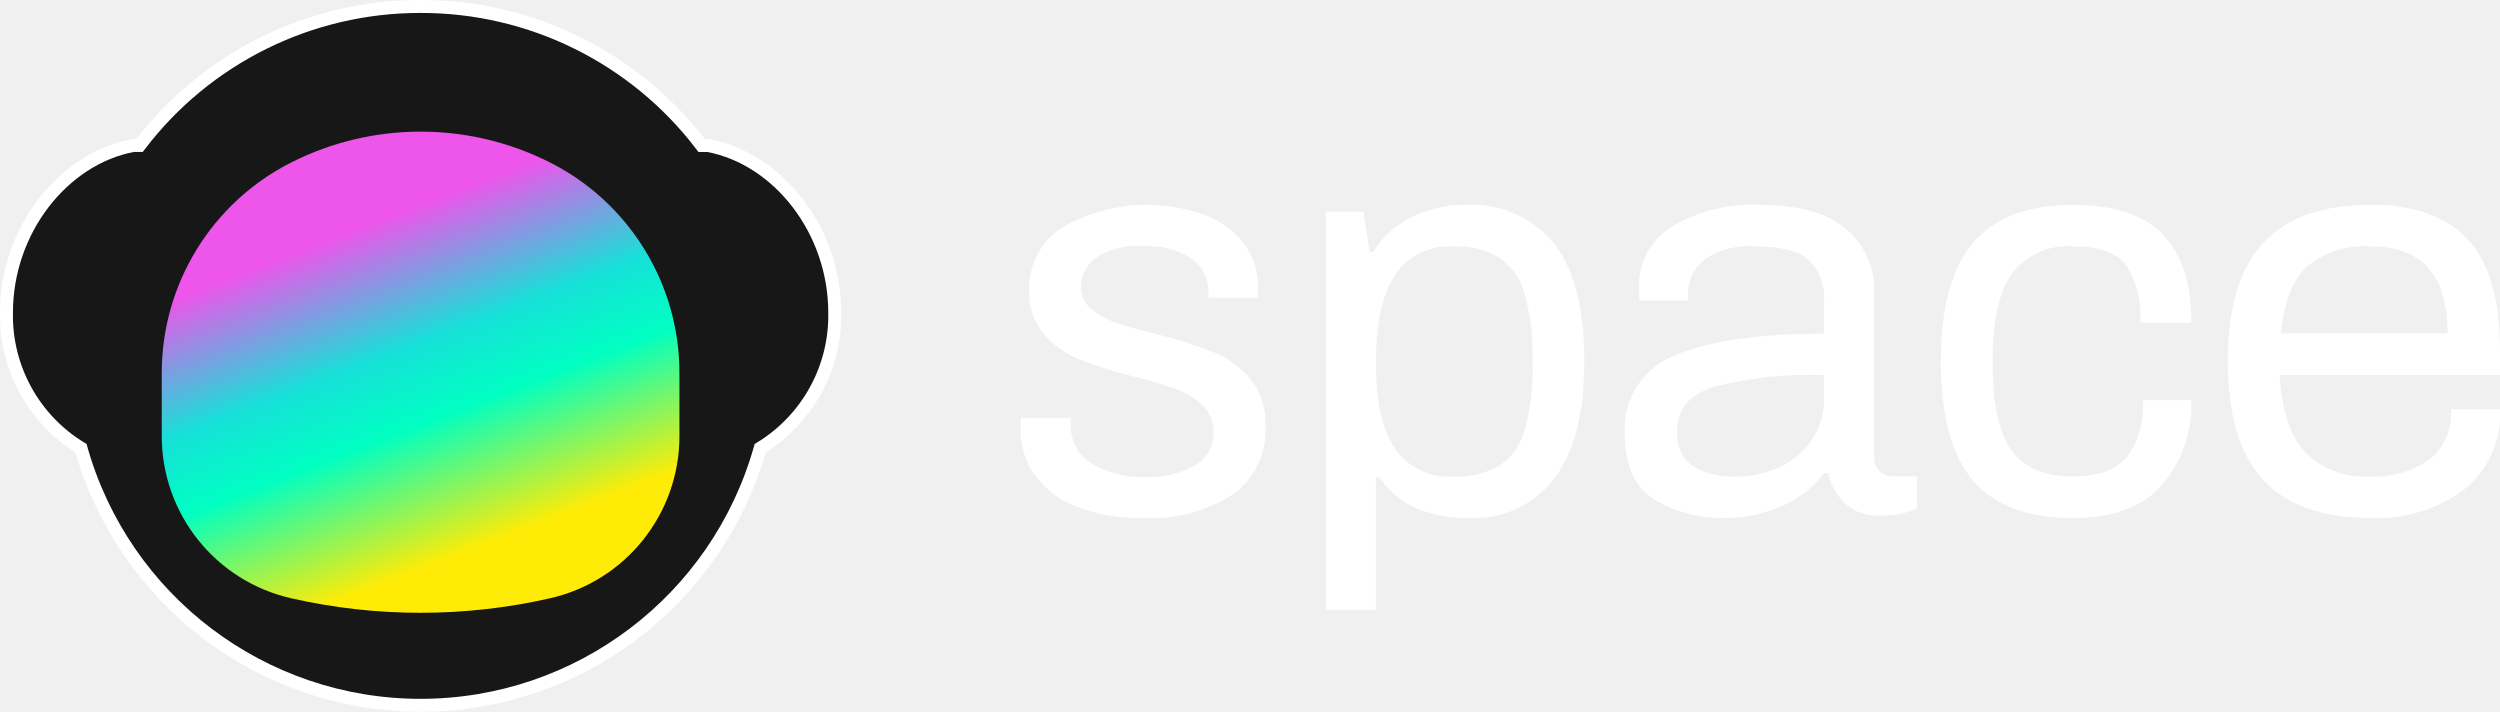
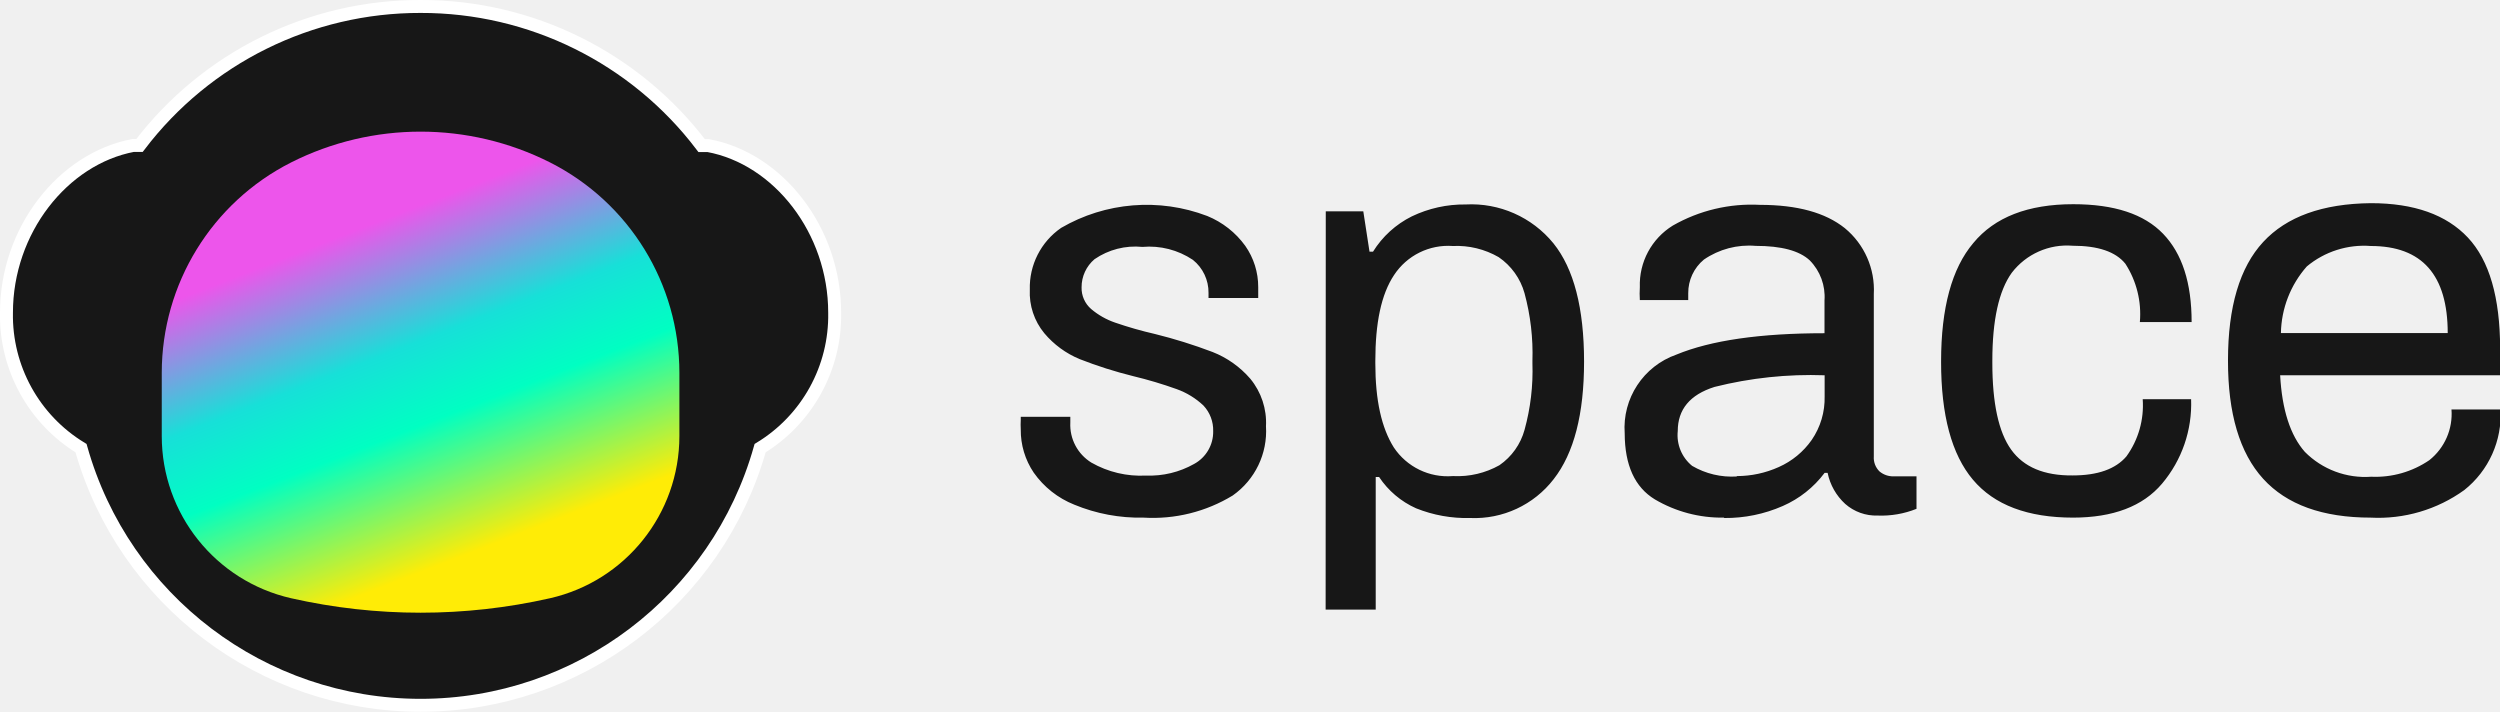
- <svg xmlns="http://www.w3.org/2000/svg" width="193.176" height="55" viewBox="0 0 193.176 55">
+ <svg xmlns="http://www.w3.org/2000/svg" viewBox="0 0 193.19 55.01">
  <defs>
-     <linearGradient id="linear-gradient" x1="0.426" y1="0.182" x2="0.693" y2="0.83" gradientUnits="objectBoundingBox">
+     <linearGradient id="a" x1="-202.44" y1="413.89" x2="-202.17" y2="413.24" gradientTransform="matrix(40, 0, 0, -37.18, 8124.42, 15406.55)" gradientUnits="userSpaceOnUse">
      <stop offset="0" stop-color="#ed55eb" />
-       <stop offset="0.374" stop-color="#17e0d8" />
-       <stop offset="0.601" stop-color="#00ffc2" />
+       <stop offset="0.37" stop-color="#17e0d8" />
+       <stop offset="0.6" stop-color="#00ffc2" />
      <stop offset="1" stop-color="#ffec06" />
    </linearGradient>
  </defs>
-   <g id="Page-1" transform="translate(0.5 0.5)">
-     <g id="Group-30-Copy-2">
-       <g id="Group-46-Copy-9">
-         <path id="Combined-Shape" d="M32,0A27.226,27.226,0,0,1,53.72,10.745l.116,0h0l.377,0C59.646,11.771,64,17.3,64,23.66a11.989,11.989,0,0,1-5.759,10.471,27.263,27.263,0,0,1-52.482,0A11.989,11.989,0,0,1,0,23.66C0,17.3,4.354,11.771,9.787,10.741q.25,0,.494,0A27.221,27.221,0,0,1,32,0Z" fill="#171717" stroke="#fff" stroke-width="1" fill-rule="evenodd" />
-         <path id="Rectangle" d="M22,12.054a22.168,22.168,0,0,1,20,0A18.218,18.218,0,0,1,52,28.314V33.2A12.845,12.845,0,0,1,42,45.729a45.145,45.145,0,0,1-20,0A12.845,12.845,0,0,1,12,33.2V28.314A18.218,18.218,0,0,1,22,12.054Z" fill-rule="evenodd" fill="url(#linear-gradient)" />
-       </g>
-       <path id="space" d="M87.868,39.528a13.217,13.217,0,0,1-5.346-.946A7.038,7.038,0,0,1,79.376,36.1a5.97,5.97,0,0,1-1.012-3.344q0-.528.022-.726t.022-.242h3.828v.44a3.431,3.431,0,0,0,1.628,3.1,7.767,7.767,0,0,0,4.224,1.034,7.017,7.017,0,0,0,3.718-.9,2.819,2.819,0,0,0,1.474-2.53,2.79,2.79,0,0,0-.836-2.09,5.875,5.875,0,0,0-2.068-1.276,32.125,32.125,0,0,0-3.344-.99,32.929,32.929,0,0,1-4.158-1.32,7.143,7.143,0,0,1-2.728-1.958,4.963,4.963,0,0,1-1.122-3.366A5.627,5.627,0,0,1,81.51,17.11,13.155,13.155,0,0,1,92.8,16.186a6.787,6.787,0,0,1,2.926,2.288,5.477,5.477,0,0,1,.99,3.19l-.044.836H92.884v-.4a3.187,3.187,0,0,0-1.21-2.552A6.043,6.043,0,0,0,87.78,18.54a5.57,5.57,0,0,0-3.7.946,2.855,2.855,0,0,0-1.056,2.178,2.133,2.133,0,0,0,.748,1.672,5.651,5.651,0,0,0,1.848,1.056q1.1.4,3.08.88a38.254,38.254,0,0,1,4.444,1.386,7.513,7.513,0,0,1,2.926,2.068,5.387,5.387,0,0,1,1.21,3.674,6.071,6.071,0,0,1-2.574,5.346A11.808,11.808,0,0,1,87.868,39.528Zm14.08-23.672h2.9l.484,3.124h.264a7.393,7.393,0,0,1,3.014-2.728,9.259,9.259,0,0,1,4.158-.924,8.2,8.2,0,0,1,6.776,2.948q2.376,2.948,2.376,9.152,0,6.072-2.354,9.086a7.734,7.734,0,0,1-6.446,3.014,10.442,10.442,0,0,1-4.18-.748,6.663,6.663,0,0,1-2.86-2.42h-.264V46.612h-3.872Zm9.856,20.46a6.607,6.607,0,0,0,3.564-.836,4.85,4.85,0,0,0,1.936-2.728,17.2,17.2,0,0,0,.616-5.148v-.176a17.843,17.843,0,0,0-.616-5.236,4.928,4.928,0,0,0-1.958-2.794,6.494,6.494,0,0,0-3.542-.858,5.012,5.012,0,0,0-4.532,2.244q-1.452,2.244-1.452,6.644V27.6q0,4.312,1.43,6.512A5.032,5.032,0,0,0,111.8,36.316Zm20.9,3.212a10.1,10.1,0,0,1-5.324-1.408q-2.333-1.408-2.332-5.1a6.058,6.058,0,0,1,3.96-6.094q3.96-1.65,11.44-1.65V22.72a4.056,4.056,0,0,0-1.144-3.1q-1.145-1.078-4.136-1.078a6.106,6.106,0,0,0-4.026,1.056,3.313,3.313,0,0,0-1.21,2.6v.528h-3.74a7.033,7.033,0,0,1-.044-.968A5.356,5.356,0,0,1,128.7,17a12.289,12.289,0,0,1,6.82-1.672q4.313,0,6.556,1.8a6.174,6.174,0,0,1,2.244,5.1v12.54a1.448,1.448,0,0,0,.44,1.166,1.639,1.639,0,0,0,1.1.374h1.76v2.508a7.2,7.2,0,0,1-2.992.528,3.633,3.633,0,0,1-2.508-.9,4.491,4.491,0,0,1-1.364-2.4h-.308a7.956,7.956,0,0,1-3.234,2.552A10.83,10.83,0,0,1,132.7,39.528Zm1.012-3.212a7.742,7.742,0,0,0,3.256-.7,6.094,6.094,0,0,0,2.508-2.09,5.733,5.733,0,0,0,.968-3.366V28.484a30.026,30.026,0,0,0-8.514.9q-2.838.9-2.838,3.41a3.067,3.067,0,0,0,1.166,2.706A6.036,6.036,0,0,0,133.716,36.316Zm25.96,3.212q-5.28,0-7.744-2.926t-2.464-9.174q0-6.2,2.486-9.152t7.722-2.948q4.752,0,6.952,2.288t2.2,6.82h-3.96a7.191,7.191,0,0,0-1.122-4.51q-1.122-1.386-4.07-1.386a5.394,5.394,0,0,0-4.708,2.09q-1.5,2.09-1.5,6.8V27.6q0,4.664,1.452,6.688t4.752,2.024q2.9,0,4.158-1.474a6.684,6.684,0,0,0,1.254-4.422h3.74a9.583,9.583,0,0,1-2.244,6.534Q164.34,39.528,159.676,39.528Zm23.012,0q-5.588,0-8.316-2.948t-2.728-9.152q0-6.2,2.728-9.152t8.316-2.948q5.016,0,7.5,2.662t2.486,8.558v1.936H175.648q.221,4,1.914,5.918a6.491,6.491,0,0,0,5.126,1.914,7.334,7.334,0,0,0,4.488-1.276,4.561,4.561,0,0,0,1.716-3.916h3.784a7.427,7.427,0,0,1-2.794,6.226A11.36,11.36,0,0,1,182.688,39.528Zm5.94-14.256q0-6.732-5.94-6.732a6.9,6.9,0,0,0-4.95,1.584q-1.65,1.584-2,5.148Z" fill="#fff" />
-     </g>
-   </g>
+   <path d="M32.5.5A27.2,27.2,0,0,1,54.22,11.25h.5c5.43,1,9.78,6.55,9.78,12.91a12,12,0,0,1-5.76,10.47,27.26,27.26,0,0,1-52.48,0A12,12,0,0,1,.5,24.16c0-6.36,4.36-11.89,9.79-12.92h.49A27.22,27.22,0,0,1,32.5.5Z" style="fill:#171717;stroke:#fff;fill-rule:evenodd" />
+   <path d="M22.5,12.55a22.22,22.22,0,0,1,20,0,18.21,18.21,0,0,1,10,16.26V33.7a12.85,12.85,0,0,1-10,12.53,45.3,45.3,0,0,1-20,0,12.85,12.85,0,0,1-10-12.53V28.81A18.23,18.23,0,0,1,22.5,12.55Z" style="fill-rule:evenodd;fill:url(#a)" />
+   <path d="M88.37,40a13.24,13.24,0,0,1-5.35-1,7,7,0,0,1-3.14-2.48,5.86,5.86,0,0,1-1-3.34,6.39,6.39,0,0,1,0-.73c0-.13,0-.21,0-.24h3.83v.44a3.43,3.43,0,0,0,1.63,3.1,7.7,7.7,0,0,0,4.22,1,7,7,0,0,0,3.72-.9,2.82,2.82,0,0,0,1.47-2.53A2.78,2.78,0,0,0,93,31.34a5.91,5.91,0,0,0-2.07-1.27,32.2,32.2,0,0,0-3.35-1,33.36,33.36,0,0,1-4.15-1.32,7.13,7.13,0,0,1-2.73-2,4.93,4.93,0,0,1-1.12-3.37A5.6,5.6,0,0,1,82,17.61a13.14,13.14,0,0,1,11.29-.92A6.77,6.77,0,0,1,96.23,19a5.52,5.52,0,0,1,1,3.19l0,.84H93.39v-.4a3.22,3.22,0,0,0-1.21-2.55,6.06,6.06,0,0,0-3.9-1,5.55,5.55,0,0,0-3.7.95,2.83,2.83,0,0,0-1,2.17,2.14,2.14,0,0,0,.74,1.68,5.76,5.76,0,0,0,1.85,1.05,30.21,30.21,0,0,0,3.08.88,38.84,38.84,0,0,1,4.45,1.39,7.44,7.44,0,0,1,2.92,2.07,5.33,5.33,0,0,1,1.21,3.67,6.08,6.08,0,0,1-2.57,5.35A11.87,11.87,0,0,1,88.37,40Zm14.08-23.67h2.9l.48,3.12h.27a7.41,7.41,0,0,1,3-2.73,9.36,9.36,0,0,1,4.16-.92,8.19,8.19,0,0,1,6.78,3q2.37,2.94,2.37,9.15c0,4.05-.78,7.07-2.35,9.08a7.73,7.73,0,0,1-6.45,3,10.5,10.5,0,0,1-4.18-.75,6.73,6.73,0,0,1-2.86-2.42h-.26V47.11h-3.87Zm9.86,20.46a6.62,6.62,0,0,0,3.56-.84,4.89,4.89,0,0,0,1.94-2.73,17.19,17.19,0,0,0,.61-5.15v-.17a17.82,17.82,0,0,0-.61-5.24,5,5,0,0,0-2-2.79,6.48,6.48,0,0,0-3.54-.86,5,5,0,0,0-4.54,2.24c-1,1.5-1.45,3.71-1.45,6.65v.17c0,2.87.48,5,1.43,6.51a5,5,0,0,0,4.55,2.21ZM133.21,40a10.18,10.18,0,0,1-5.33-1.41q-2.32-1.41-2.33-5.1a6,6,0,0,1,4-6.09q4-1.65,11.44-1.65V23.22a4,4,0,0,0-1.14-3.1Q138.65,19,135.67,19a6.15,6.15,0,0,0-4,1.06,3.34,3.34,0,0,0-1.21,2.6v.53h-3.74a8,8,0,0,1,0-1,5.37,5.37,0,0,1,2.55-4.76A12.25,12.25,0,0,1,136,15.83c2.88,0,5.06.6,6.56,1.8a6.17,6.17,0,0,1,2.24,5.1V35.27a1.48,1.48,0,0,0,.44,1.16,1.64,1.64,0,0,0,1.1.38h1.76v2.51a7.29,7.29,0,0,1-3,.52,3.61,3.61,0,0,1-2.51-.9,4.46,4.46,0,0,1-1.36-2.4H141a8.08,8.08,0,0,1-3.23,2.56,11,11,0,0,1-4.52.93Zm1-3.21a7.91,7.91,0,0,0,3.25-.7A6.15,6.15,0,0,0,140,34a5.7,5.7,0,0,0,1-3.37V29a30.47,30.47,0,0,0-8.51.9c-1.9.6-2.84,1.74-2.84,3.41A3.06,3.06,0,0,0,130.76,36a6.08,6.08,0,0,0,3.46.82Zm26,3.21q-5.28,0-7.75-2.93T150,27.93q0-6.21,2.49-9.15c1.65-2,4.23-3,7.72-3,3.17,0,5.48.76,6.95,2.29s2.2,3.79,2.2,6.82h-4a7.16,7.16,0,0,0-1.12-4.51c-.75-.93-2.11-1.39-4.07-1.39a5.38,5.38,0,0,0-4.71,2.09q-1.5,2.09-1.5,6.8v.17q0,4.66,1.45,6.69t4.75,2c1.94,0,3.32-.49,4.16-1.47a6.72,6.72,0,0,0,1.26-4.42h3.74a9.55,9.55,0,0,1-2.25,6.53Q164.85,40,160.18,40Zm23,0q-5.59,0-8.32-3t-2.72-9.15q0-6.21,2.72-9.15t8.32-3q5,0,7.5,2.66c1.66,1.77,2.48,4.63,2.49,8.56V29h-17q.22,4,1.91,5.92a6.55,6.55,0,0,0,5.13,1.92,7.39,7.39,0,0,0,4.49-1.28,4.56,4.56,0,0,0,1.71-3.92h3.79a7.43,7.43,0,0,1-2.8,6.23A11.36,11.36,0,0,1,183.19,40Zm5.94-14.26q0-6.73-5.94-6.73a6.9,6.9,0,0,0-4.95,1.58,8,8,0,0,0-2,5.15Z" style="fill:#171717" />
</svg>
